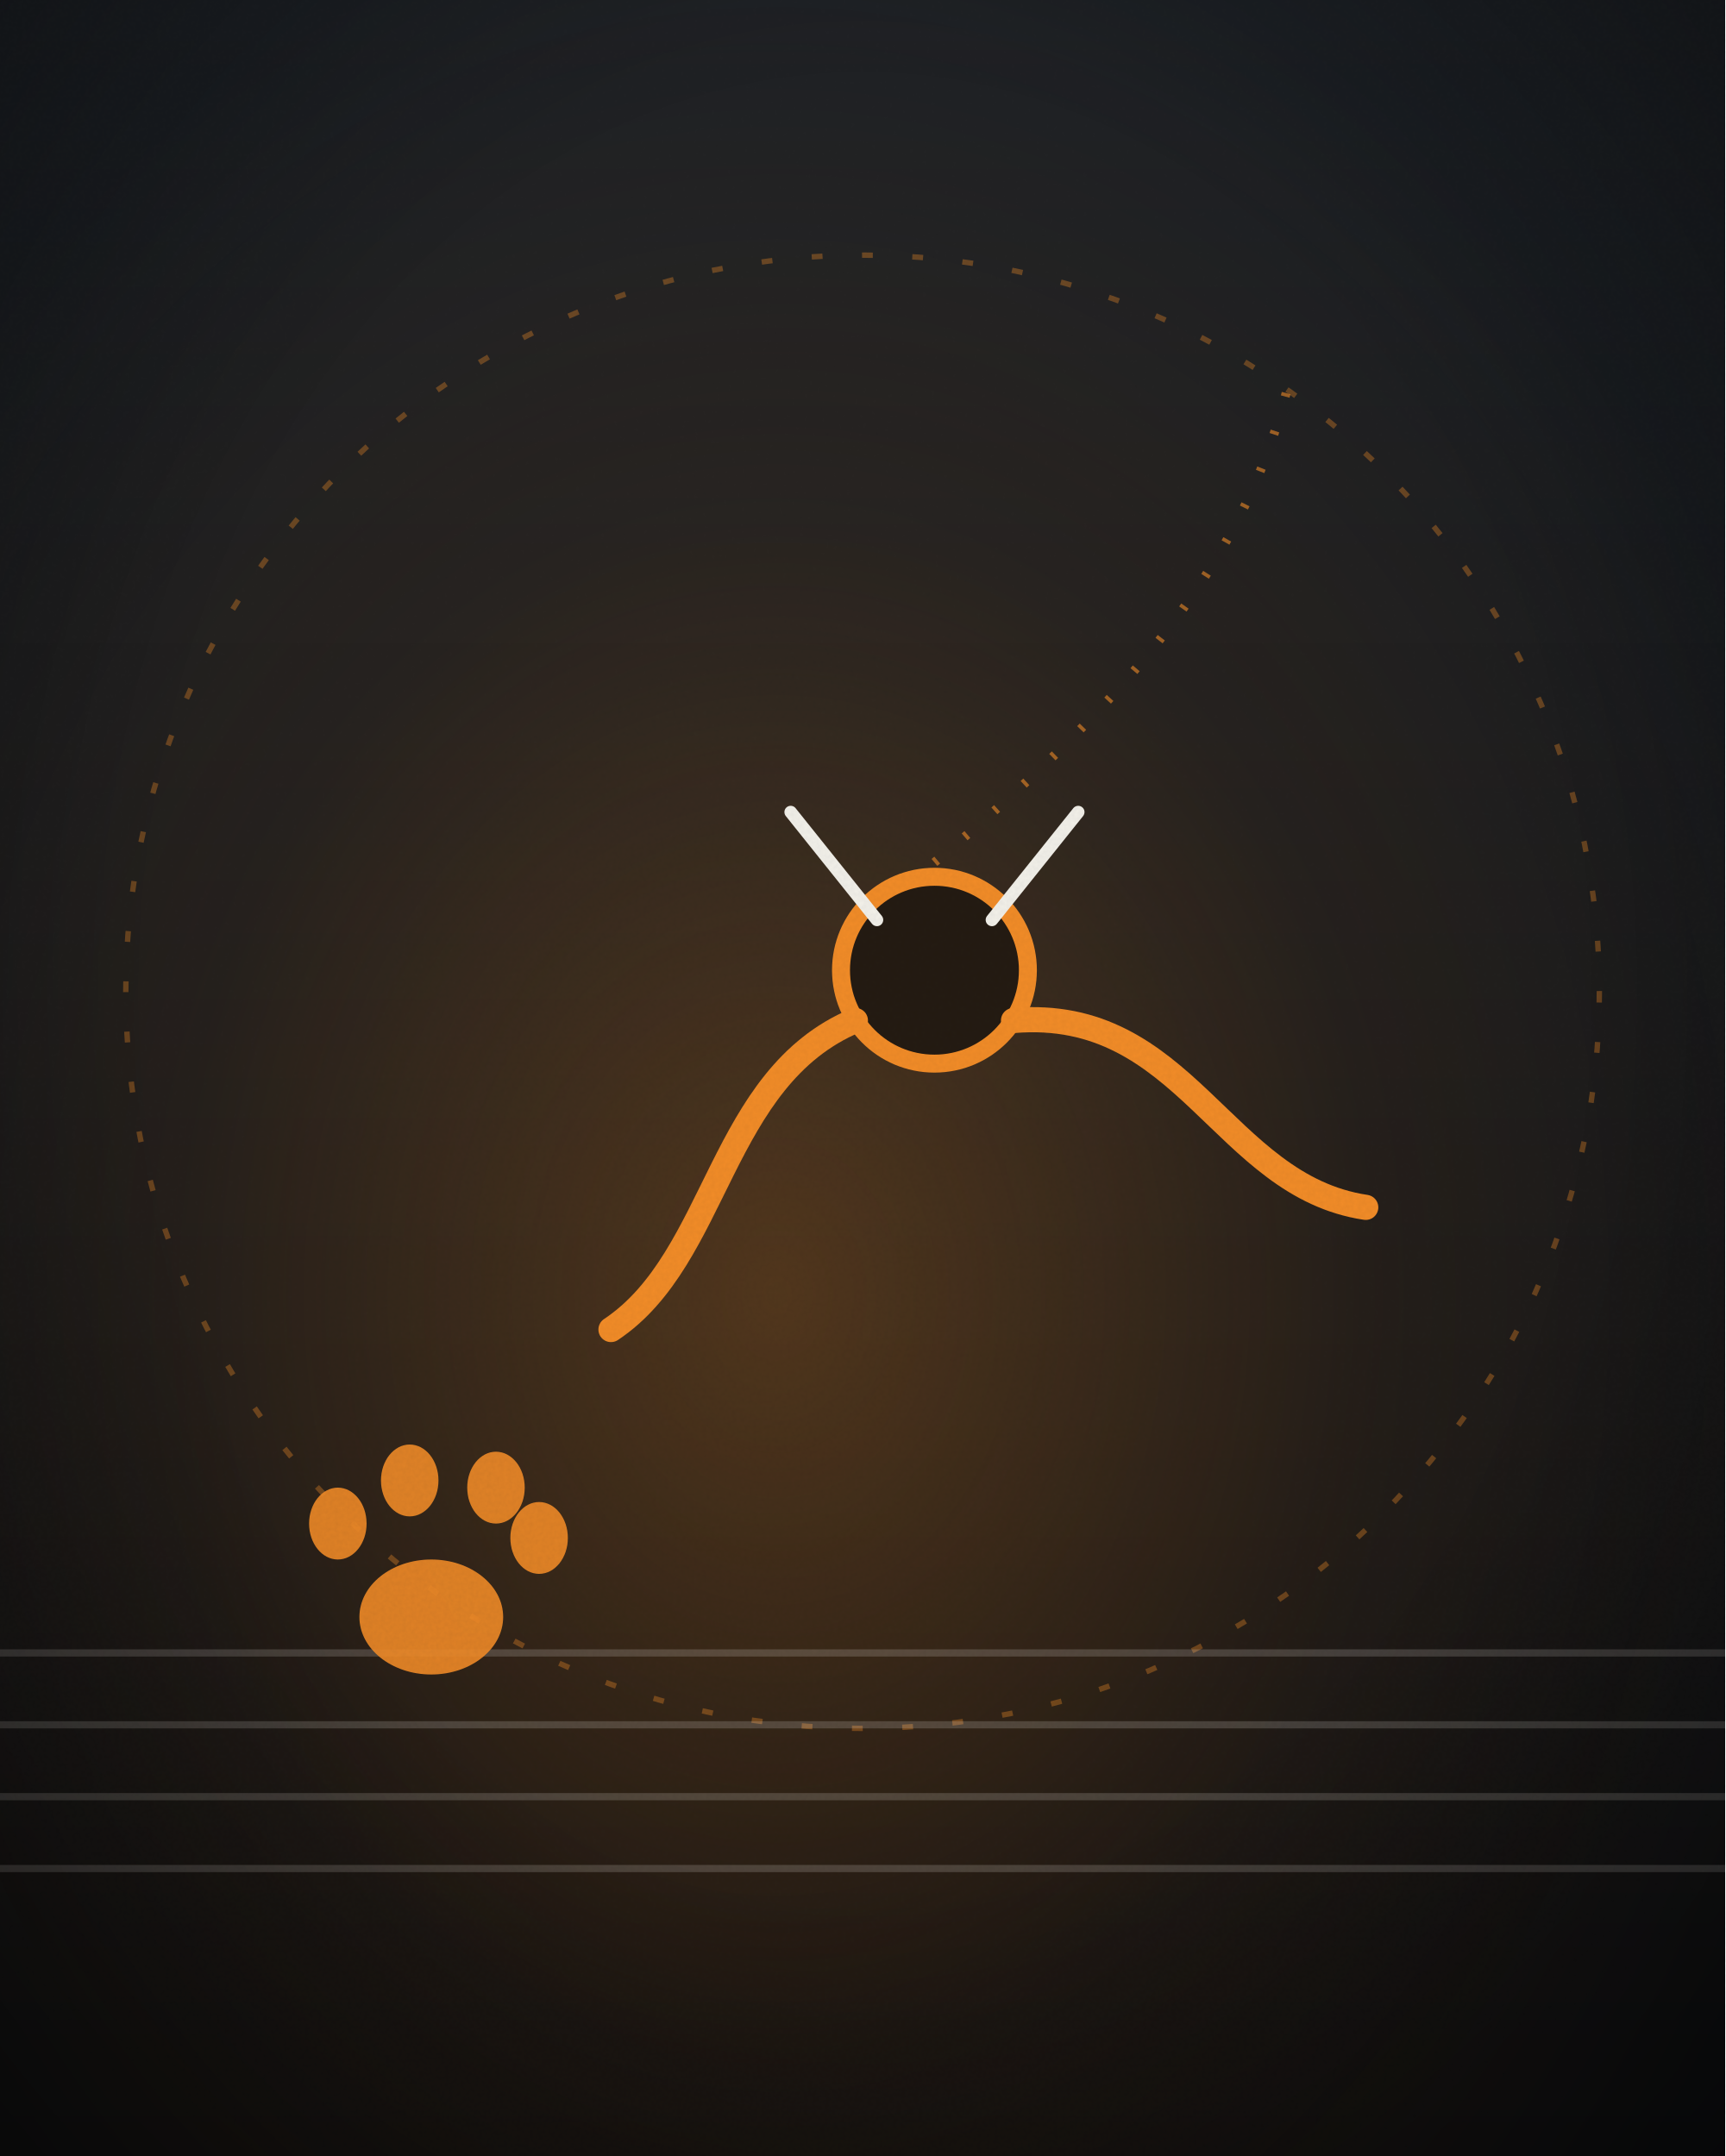
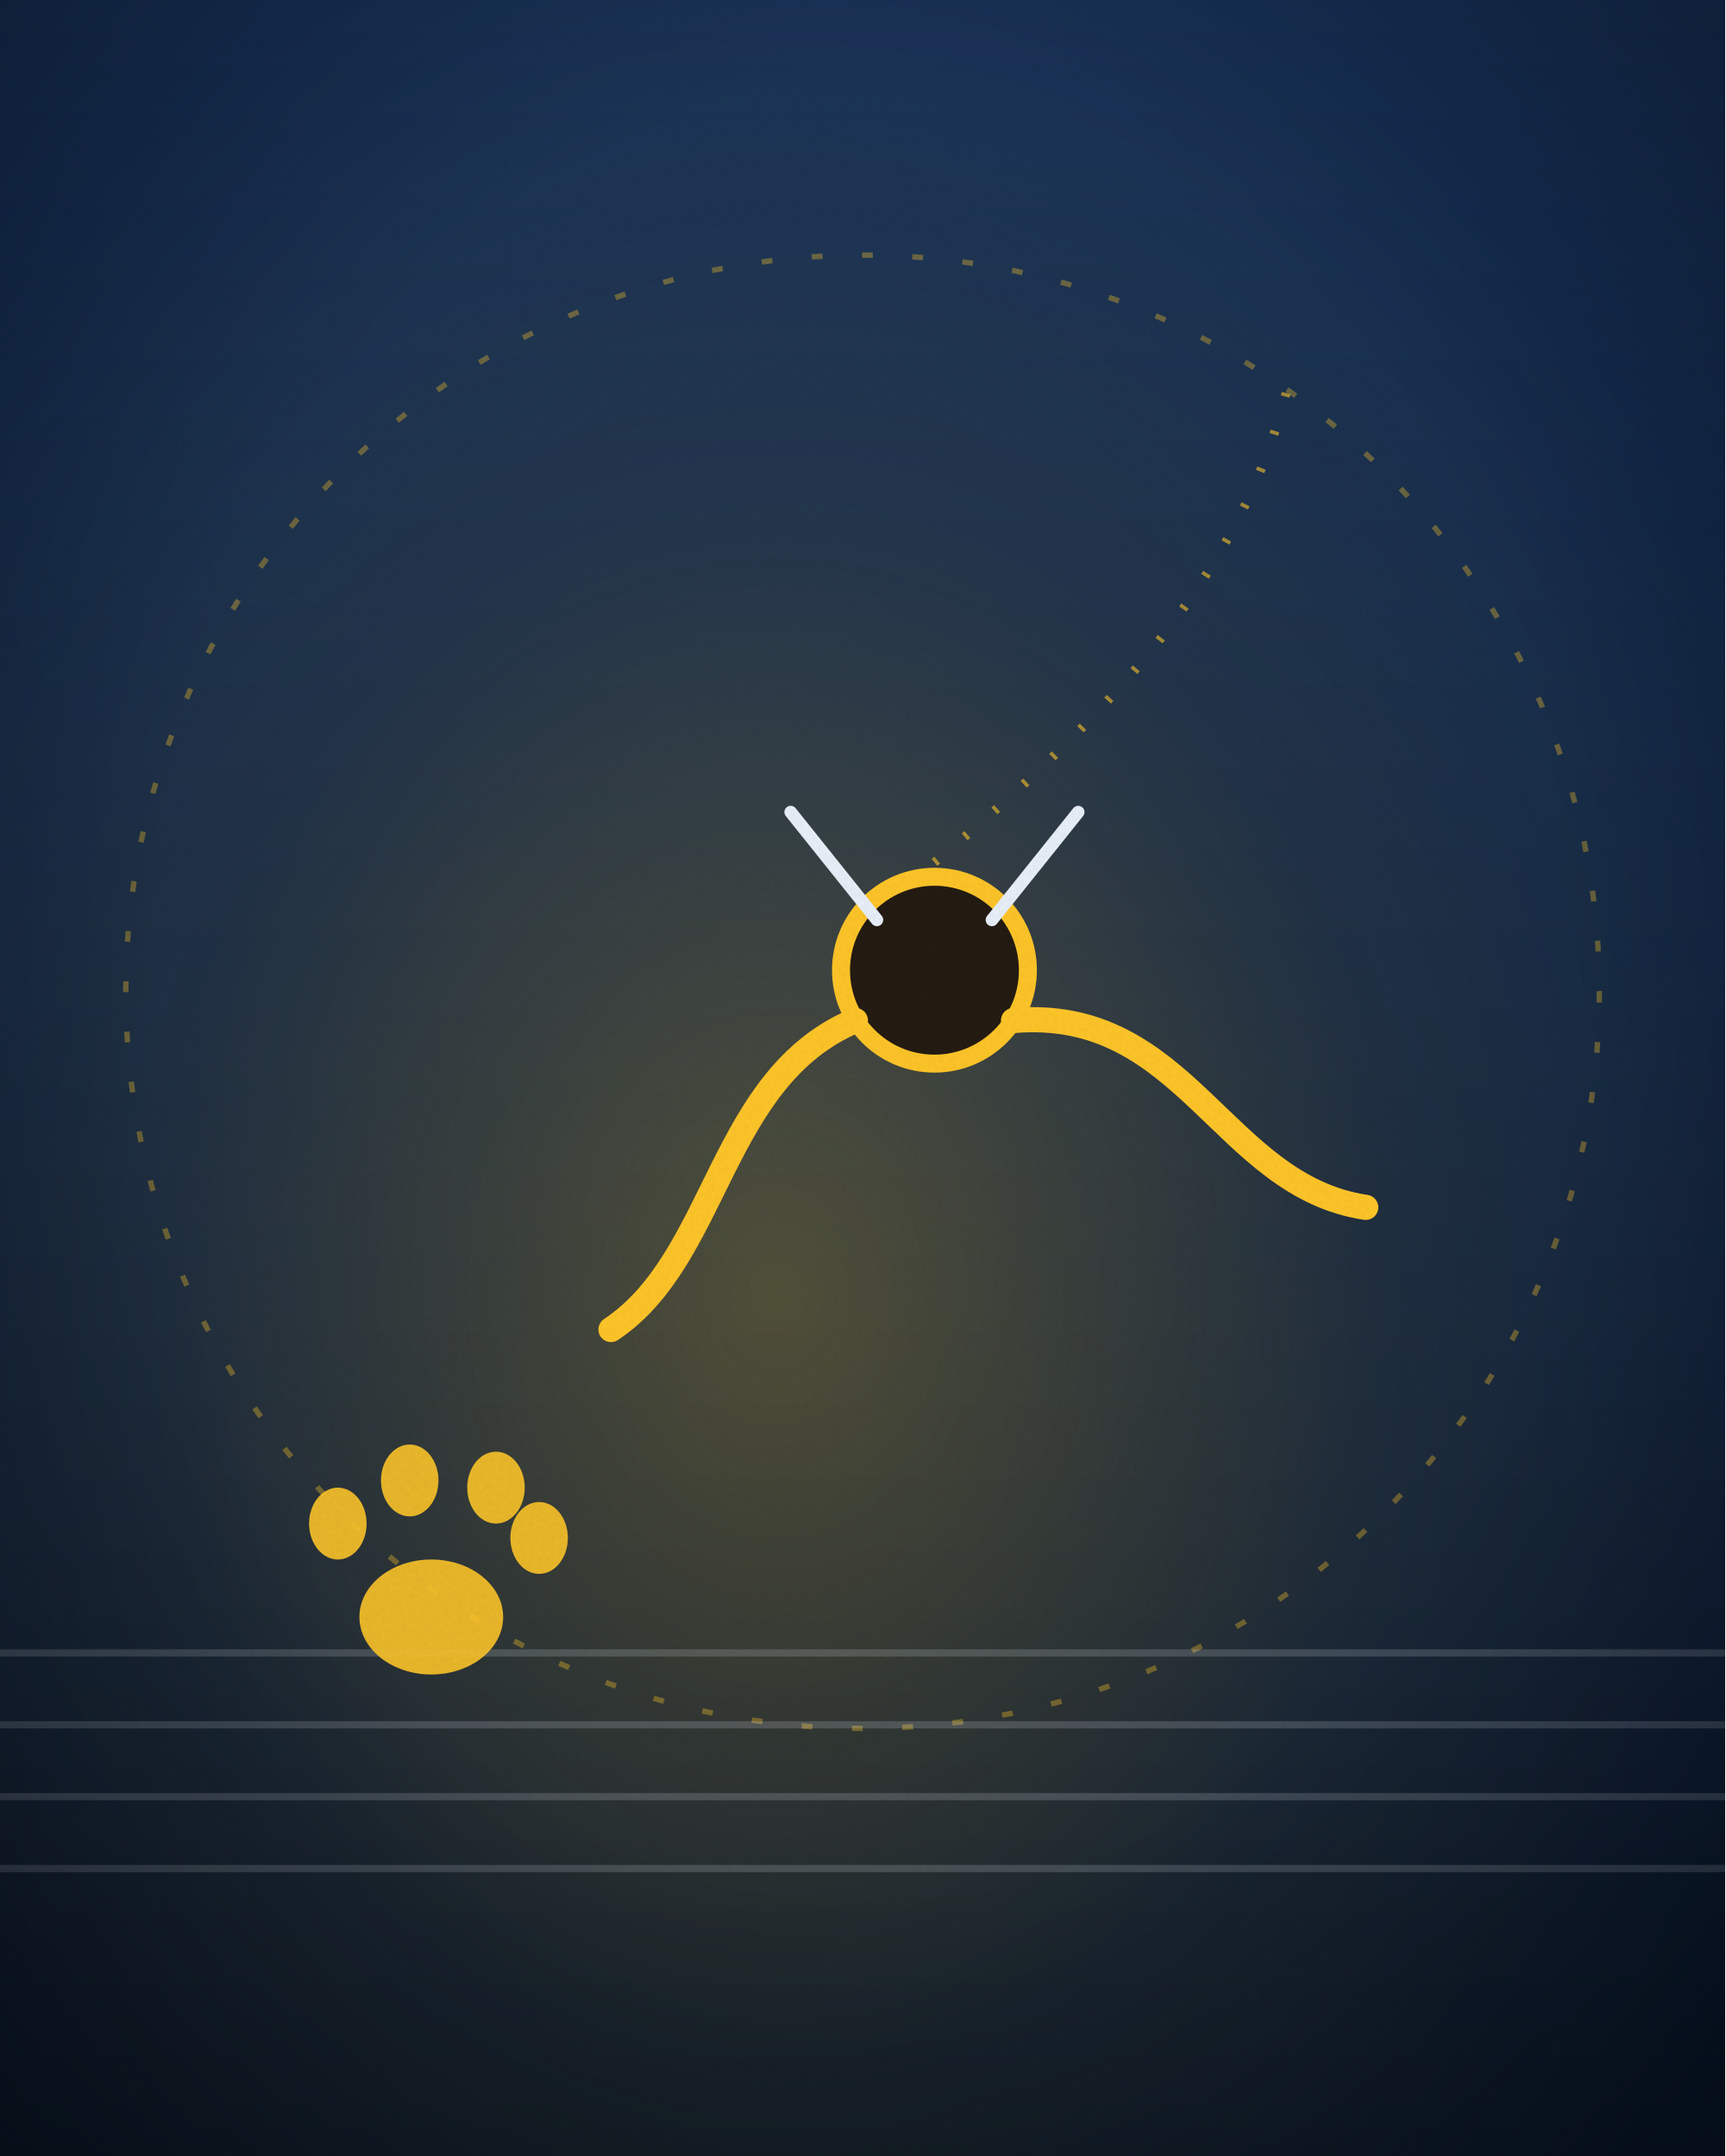
<svg xmlns="http://www.w3.org/2000/svg" viewBox="0 0 480 600" role="img" aria-label="">
  <defs>
    <linearGradient id="bg-bolhairtas" x1="0" y1="0" x2="0" y2="1">
-       <stop offset="0%" stop-color="#1d2126" />
-       <stop offset="60%" stop-color="#141619" />
-       <stop offset="100%" stop-color="#0c0d0f" />
+       <stop offset="0%" stop-color="#17325a" />
+       <stop offset="60%" stop-color="#0e2240" />
+       <stop offset="100%" stop-color="#07162b" />
    </linearGradient>
    <radialGradient id="glow-bolhairtas" cx="45%" cy="60%" r="65%">
-       <stop offset="0%" stop-color="#F28C28" stop-opacity=".28" />
-       <stop offset="55%" stop-color="#F28C28" stop-opacity=".07" />
-       <stop offset="100%" stop-color="#F28C28" stop-opacity="0" />
+       <stop offset="0%" stop-color="#FFC629" stop-opacity=".28" />
+       <stop offset="55%" stop-color="#FFC629" stop-opacity=".07" />
+       <stop offset="100%" stop-color="#FFC629" stop-opacity="0" />
    </radialGradient>
    <radialGradient id="vig-bolhairtas" cx="50%" cy="46%" r="75%">
      <stop offset="55%" stop-color="#000" stop-opacity="0" />
      <stop offset="100%" stop-color="#000" stop-opacity=".45" />
    </radialGradient>
    <filter id="grain-bolhairtas">
      <feTurbulence type="fractalNoise" baseFrequency="0.85" numOctaves="2" stitchTiles="stitch" result="n" />
      <feColorMatrix in="n" type="matrix" values="0 0 0 0 0  0 0 0 0 0  0 0 0 0 0  0 0 0 .05 0" />
    </filter>
  </defs>
  <rect width="480" height="600" fill="url(#bg-bolhairtas)" />
  <rect width="480" height="600" fill="url(#glow-bolhairtas)" />
-   <circle cx="240" cy="276" r="205" fill="none" stroke="#F28C28" stroke-width="1.5" stroke-dasharray="3 11" opacity=".35" />
+   <circle cx="240" cy="276" r="205" fill="none" stroke="#FFC629" stroke-width="1.5" stroke-dasharray="3 11" opacity=".35" />
  <g>
-     <g stroke="#F3F1EA" stroke-width="2" opacity=".18">
+     <g stroke="#EAF1FA" stroke-width="2" opacity=".18">
      <path d="M0 460h480M0 480h480M0 500h480M0 520h480" />
    </g>
-     <g transform="translate(90,420)" fill="#F28C28" opacity=".9">
+     <g transform="translate(90,420)" fill="#FFC629" opacity=".9">
      <ellipse cx="30" cy="30" rx="20" ry="16" />
      <ellipse cx="4" cy="4" rx="8" ry="10" />
      <ellipse cx="24" cy="-8" rx="8" ry="10" />
      <ellipse cx="48" cy="-6" rx="8" ry="10" />
      <ellipse cx="60" cy="8" rx="8" ry="10" />
    </g>
    <g transform="translate(230,240)">
-       <circle cx="30" cy="30" r="26" fill="#241b12" stroke="#F28C28" stroke-width="5" />
-       <path d="M14 16 -10 -14M46 16l24-30" stroke="#F3F1EA" stroke-width="3.5" stroke-linecap="round" />
-       <path d="M52 44 C100 40 110 90 150 96" fill="none" stroke="#F28C28" stroke-width="7" stroke-linecap="round" />
-       <path d="M8 44 C-30 60 -30 110 -60 130" fill="none" stroke="#F28C28" stroke-width="7" stroke-linecap="round" />
+       <circle cx="30" cy="30" r="26" fill="#241b12" stroke="#FFC629" stroke-width="5" />
+       <path d="M14 16 -10 -14M46 16l24-30" stroke="#EAF1FA" stroke-width="3.5" stroke-linecap="round" />
+       <path d="M52 44 C100 40 110 90 150 96" fill="none" stroke="#FFC629" stroke-width="7" stroke-linecap="round" />
+       <path d="M8 44 C-30 60 -30 110 -60 130" fill="none" stroke="#FFC629" stroke-width="7" stroke-linecap="round" />
    </g>
-     <g stroke="#F28C28" stroke-width="2.5" stroke-dasharray="1 10" fill="none" opacity=".6">
+     <g stroke="#FFC629" stroke-width="2.5" stroke-dasharray="1 10" fill="none" opacity=".6">
      <path d="M260 240 C320 190 350 150 360 100" />
    </g>
  </g>
  <rect width="480" height="600" fill="url(#vig-bolhairtas)" />
  <rect width="480" height="600" filter="url(#grain-bolhairtas)" />
</svg>
